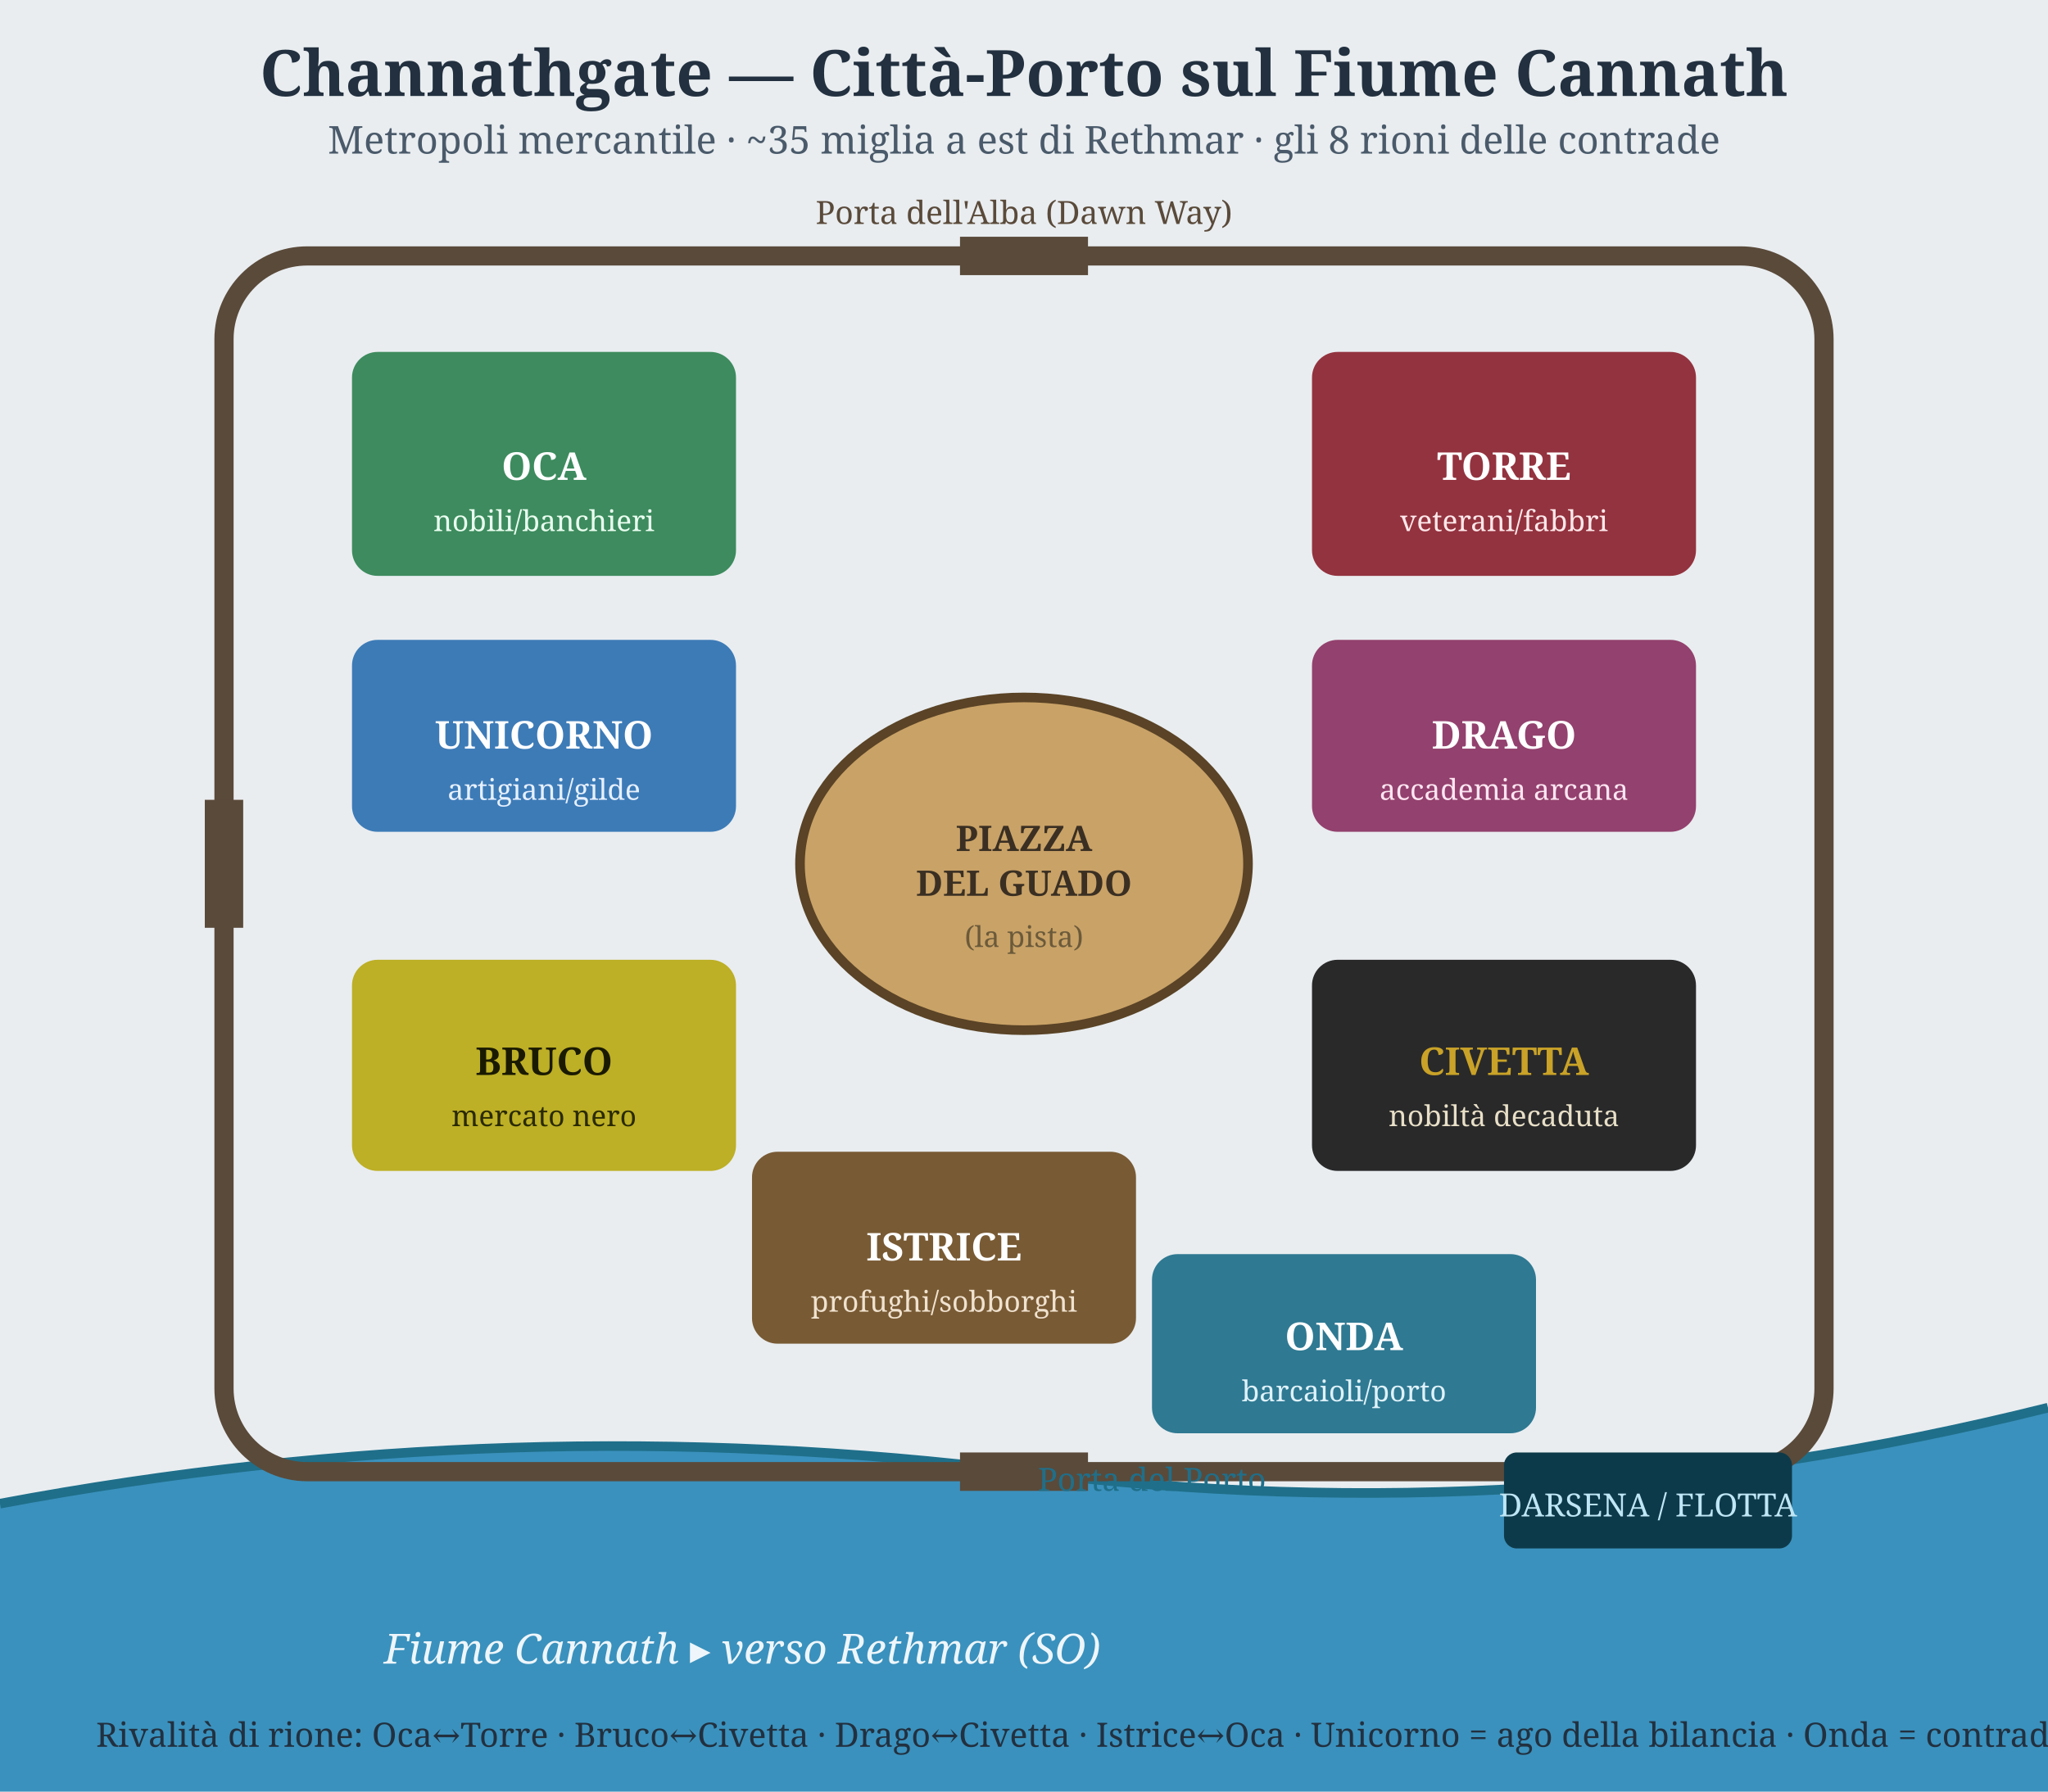
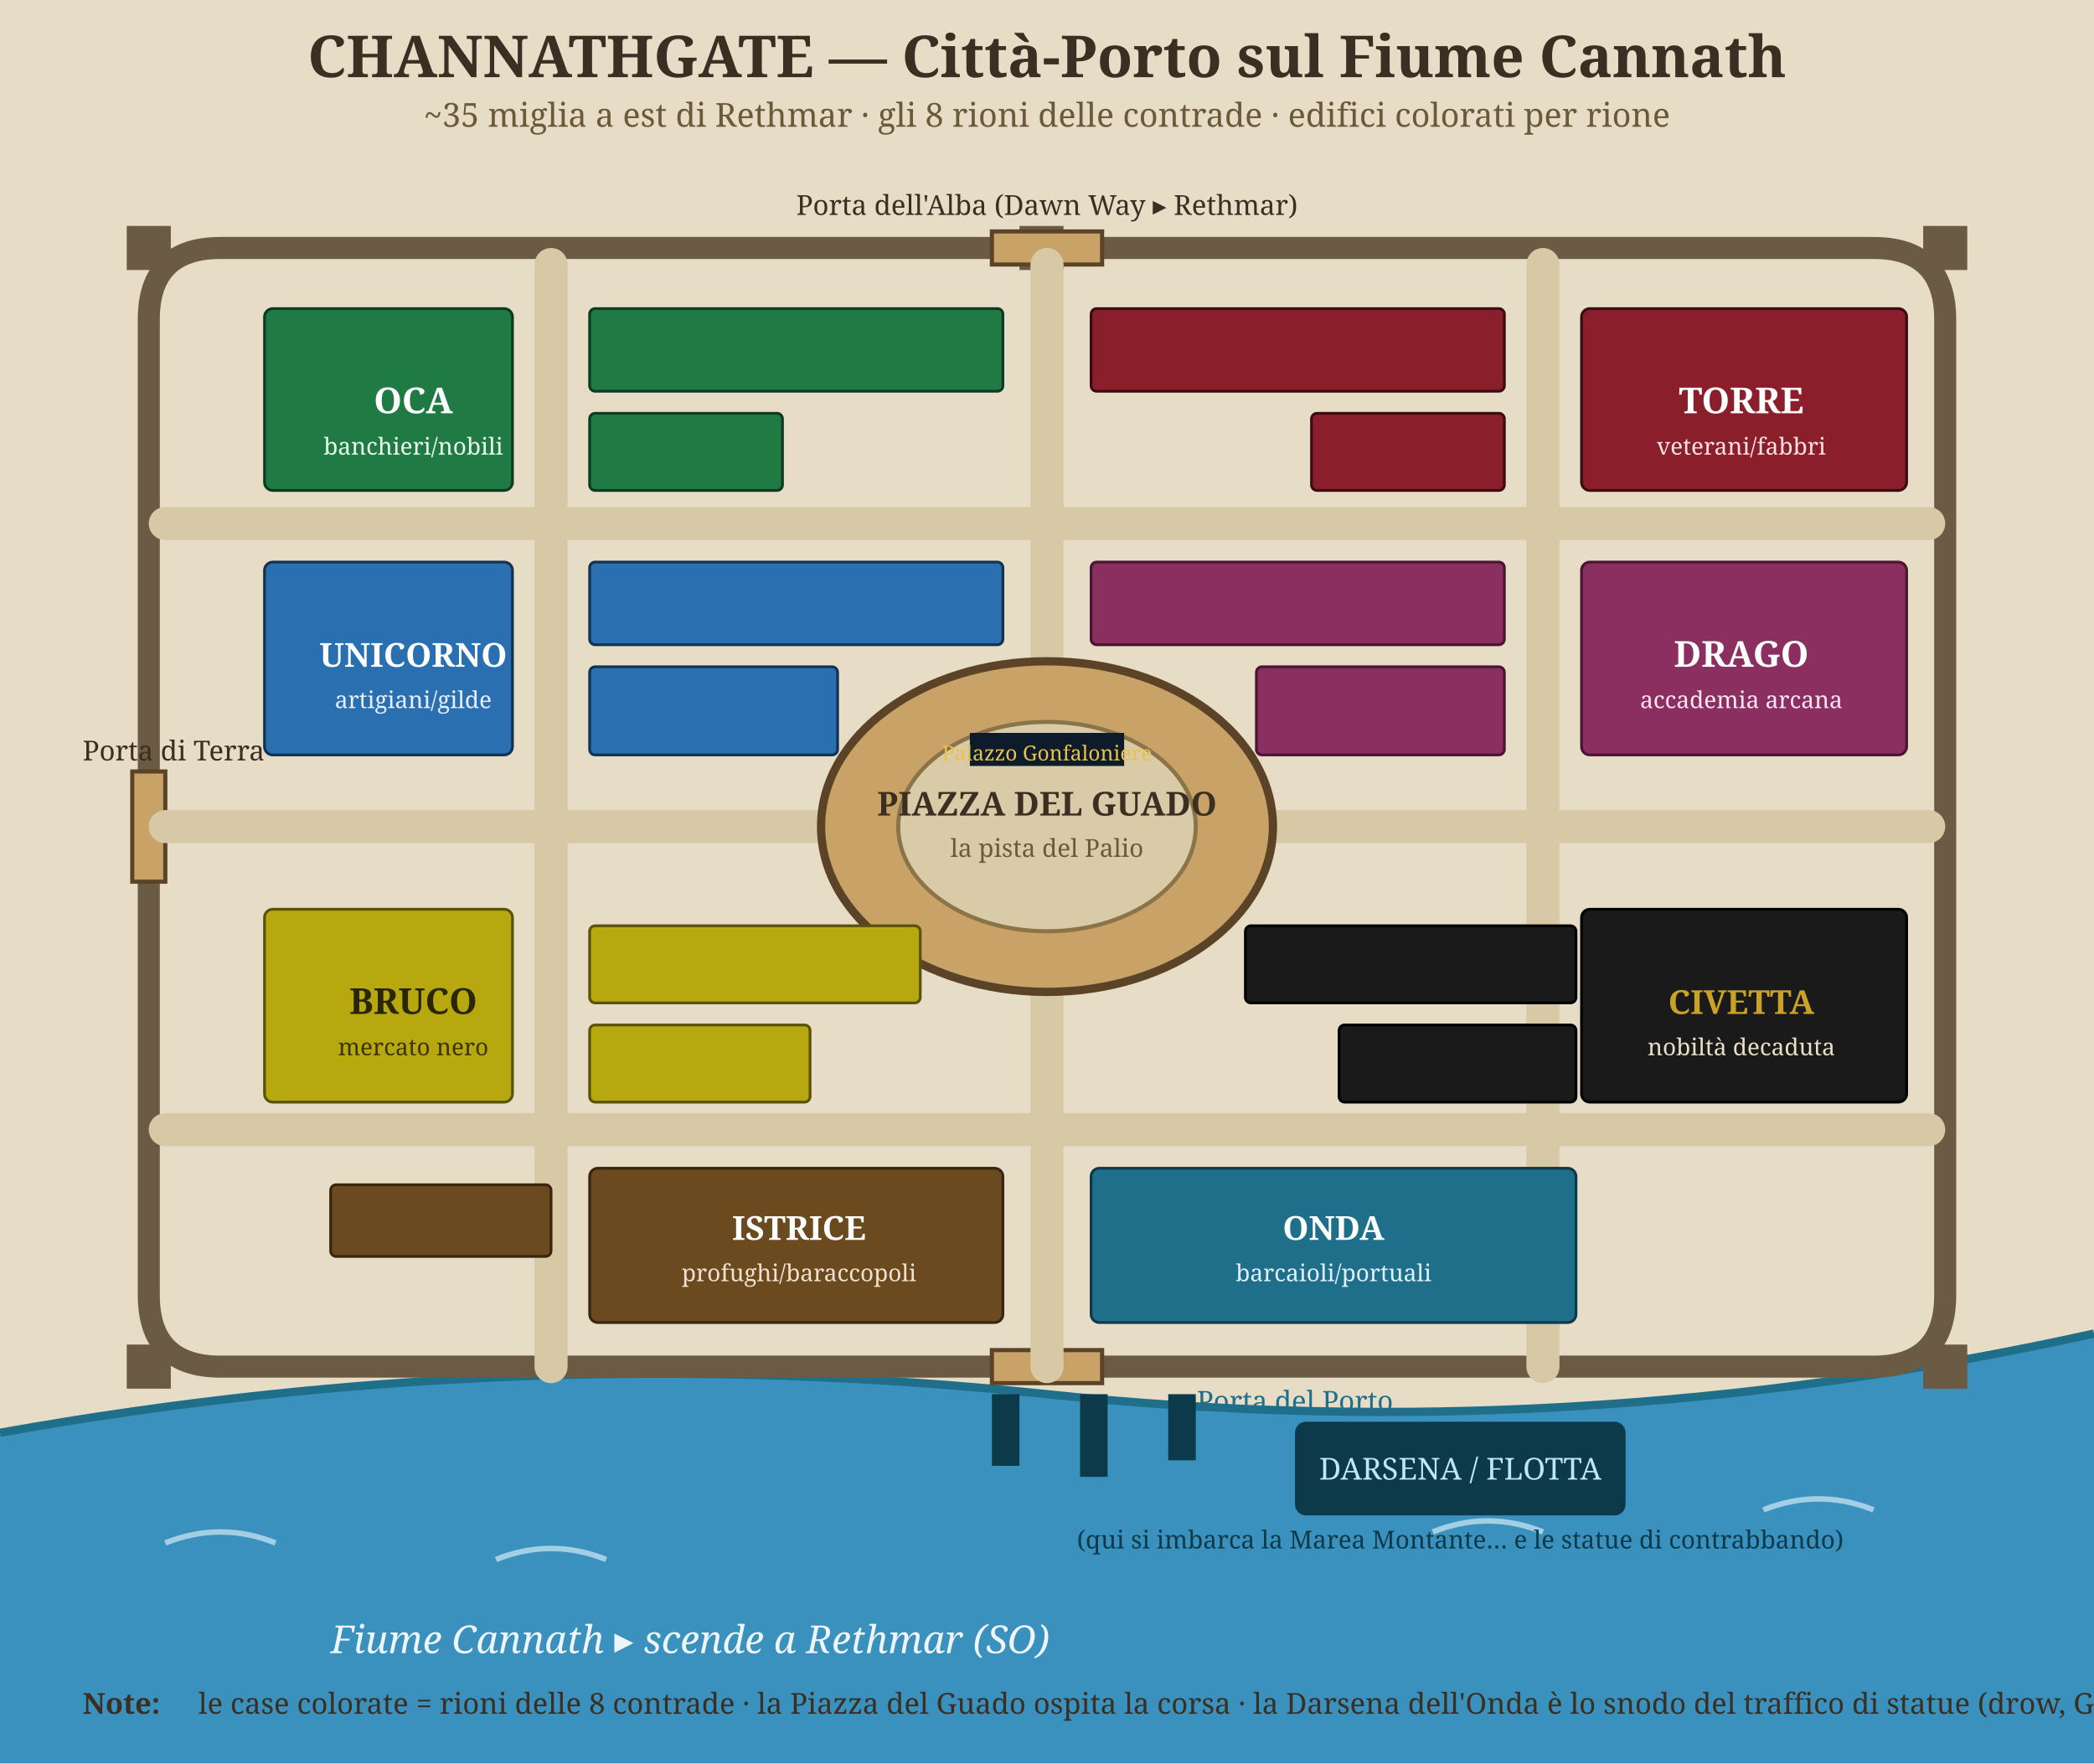
- <svg xmlns="http://www.w3.org/2000/svg" viewBox="0 0 640 560" width="640" height="560" role="img" aria-label="Channathgate — i rioni delle otto contrade">
-   <rect width="640" height="560" fill="#e9edf0" />
-   <text x="320" y="30" font-family="Georgia,serif" font-size="20" text-anchor="middle" font-weight="bold" fill="#22303f">Channathgate — Città-Porto sul Fiume Cannath</text>
-   <text x="320" y="48" font-family="Georgia,serif" font-size="12" text-anchor="middle" fill="#4a5a6a">Metropoli mercantile · ~35 miglia a est di Rethmar · gli 8 rioni delle contrade</text>
-   <path d="M0 470 q160 -30 320 -10 q160 20 320 -20 V560 H0 Z" fill="#3a91bd" />
-   <path d="M0 470 q160 -30 320 -10 q160 20 320 -20" fill="none" stroke="#1f6f8a" stroke-width="3" />
-   <text x="120" y="520" font-family="Georgia,serif" font-size="13" fill="#eef6fb" font-style="italic">Fiume Cannath ▸ verso Rethmar (SO)</text>
-   <rect x="70" y="80" width="500" height="380" rx="26" fill="none" stroke="#5a4a3a" stroke-width="6" stroke-dasharray="2 0" />
-   <rect x="300" y="74" width="40" height="12" fill="#5a4a3a" />
-   <text x="320" y="70" font-family="Georgia,serif" font-size="10" text-anchor="middle" fill="#5a4a3a">Porta dell'Alba (Dawn Way)</text>
-   <rect x="64" y="250" width="12" height="40" fill="#5a4a3a" />
-   <rect x="300" y="454" width="40" height="12" fill="#5a4a3a" />
-   <text x="360" y="466" font-family="Georgia,serif" font-size="10" text-anchor="middle" fill="#1f6f8a">Porta del Porto</text>
-   <ellipse cx="320" cy="270" rx="70" ry="52" fill="#c9a267" stroke="#5a4326" stroke-width="3" />
-   <text x="320" y="266" font-family="Georgia,serif" font-size="11" text-anchor="middle" font-weight="bold" fill="#3a2f22">PIAZZA</text>
-   <text x="320" y="280" font-family="Georgia,serif" font-size="11" text-anchor="middle" font-weight="bold" fill="#3a2f22">DEL GUADO</text>
-   <text x="320" y="296" font-family="Georgia,serif" font-size="9" text-anchor="middle" fill="#6b5a3a">(la pista)</text>
-   <g font-family="Georgia,serif" font-size="12" font-weight="bold" text-anchor="middle">
-     <g>
-       <rect x="110" y="110" width="120" height="70" rx="8" fill="#1f7a44" opacity="0.85" />
-       <text x="170" y="150" fill="#fff">OCA</text>
-       <text x="170" y="166" fill="#eafff0" font-size="9" font-weight="normal">nobili/banchieri</text>
-     </g>
-     <g>
-       <rect x="410" y="110" width="120" height="70" rx="8" fill="#8a1f2b" opacity="0.9" />
-       <text x="470" y="150" fill="#fff">TORRE</text>
-       <text x="470" y="166" fill="#ffe8ea" font-size="9" font-weight="normal">veterani/fabbri</text>
-     </g>
-     <g>
-       <rect x="410" y="200" width="120" height="60" rx="8" fill="#8a2f5f" opacity="0.9" />
-       <text x="470" y="234" fill="#fff">DRAGO</text>
-       <text x="470" y="250" fill="#ffe6f2" font-size="9" font-weight="normal">accademia arcana</text>
-     </g>
-     <g>
-       <rect x="410" y="300" width="120" height="66" rx="8" fill="#141414" opacity="0.9" />
-       <text x="470" y="336" fill="#c9a227">CIVETTA</text>
-       <text x="470" y="352" fill="#e8dfc7" font-size="9" font-weight="normal">nobiltà decaduta</text>
-     </g>
-     <g>
-       <rect x="110" y="200" width="120" height="60" rx="8" fill="#2a6fb0" opacity="0.9" />
-       <text x="170" y="234" fill="#fff">UNICORNO</text>
-       <text x="170" y="250" fill="#e6f0ff" font-size="9" font-weight="normal">artigiani/gilde</text>
-     </g>
-     <g>
-       <rect x="110" y="300" width="120" height="66" rx="8" fill="#b8a80f" opacity="0.9" />
-       <text x="170" y="336" fill="#1a1a00">BRUCO</text>
-       <text x="170" y="352" fill="#2a2a00" font-size="9" font-weight="normal">mercato nero</text>
-     </g>
-     <g>
-       <rect x="235" y="360" width="120" height="60" rx="8" fill="#6b4a1f" opacity="0.9" />
-       <text x="295" y="394" fill="#fff">ISTRICE</text>
-       <text x="295" y="410" fill="#f0e2cf" font-size="9" font-weight="normal">profughi/sobborghi</text>
-     </g>
-     <g>
-       <rect x="360" y="392" width="120" height="56" rx="8" fill="#1f6f8a" opacity="0.92" />
-       <text x="420" y="422" fill="#fff">ONDA</text>
-       <text x="420" y="438" fill="#dff2fb" font-size="9" font-weight="normal">barcaioli/porto</text>
-     </g>
+ <svg xmlns="http://www.w3.org/2000/svg" viewBox="0 0 760 640" width="760" height="640" role="img" aria-label="Channathgate — pianta della città e degli otto rioni delle contrade">
+   <rect width="760" height="640" fill="#e7ddc7" />
+   <text x="380" y="28" font-family="Georgia,serif" font-size="21" text-anchor="middle" font-weight="bold" fill="#3a2f22">CHANNATHGATE — Città-Porto sul Fiume Cannath</text>
+   <text x="380" y="46" font-family="Georgia,serif" font-size="12" text-anchor="middle" fill="#6b5a3a">~35 miglia a est di Rethmar · gli 8 rioni delle contrade · edifici colorati per rione</text>
+   <path d="M0 520 q190 -34 380 -14 q190 20 380 -22 V640 H0 Z" fill="#3a91bd" />
+   <path d="M0 520 q190 -34 380 -14 q190 20 380 -22" fill="none" stroke="#1f6f8a" stroke-width="3" />
+   <g stroke="#cfe9f4" stroke-width="2" fill="none" opacity="0.7">
+     <path d="M60 560 q20 -8 40 0" />
+     <path d="M180 566 q20 -8 40 0" />
+     <path d="M520 556 q20 -8 40 0" />
+     <path d="M640 548 q20 -8 40 0" />
  </g>
-   <g>
-     <rect x="470" y="454" width="90" height="30" rx="4" fill="#0d3a4a" />
-     <text x="515" y="474" font-family="Georgia,serif" font-size="10" fill="#bfe6f5" text-anchor="middle">DARSENA / FLOTTA</text>
+   <text x="120" y="600" font-family="Georgia,serif" font-size="14" fill="#eef6fb" font-style="italic">Fiume Cannath ▸ scende a Rethmar (SO)</text>
+   <path d="M80 90 H680 Q706 90 706 116 V470 Q706 496 680 496 H80 Q54 496 54 470 V116 Q54 90 80 90 Z" fill="none" stroke="#6b5a44" stroke-width="8" />
+   <g fill="#6b5a44">
+     <rect x="46" y="82" width="16" height="16" />
+     <rect x="698" y="82" width="16" height="16" />
+     <rect x="46" y="488" width="16" height="16" />
+     <rect x="698" y="488" width="16" height="16" />
+     <rect x="370" y="82" width="16" height="16" />
  </g>
-   <g font-family="Georgia,serif" font-size="10.5" fill="#22303f">
-     <text x="30" y="546">Rivalità di rione: Oca↔Torre · Bruco↔Civetta · Drago↔Civetta · Istrice↔Oca · Unicorno = ago della bilancia · Onda = contrada di casa (host)</text>
+   <rect x="360" y="84" width="40" height="12" fill="#c9a267" stroke="#5a4326" stroke-width="1.5" />
+   <text x="380" y="78" font-family="Georgia,serif" font-size="10" text-anchor="middle" fill="#3a2f22">Porta dell'Alba (Dawn Way ▸ Rethmar)</text>
+   <rect x="48" y="280" width="12" height="40" fill="#c9a267" stroke="#5a4326" stroke-width="1.5" />
+   <text x="30" y="276" font-family="Georgia,serif" font-size="10" fill="#3a2f22">Porta di Terra</text>
+   <rect x="360" y="490" width="40" height="12" fill="#c9a267" stroke="#5a4326" stroke-width="1.5" />
+   <text x="470" y="512" font-family="Georgia,serif" font-size="10" text-anchor="middle" fill="#1f6f8a">Porta del Porto</text>
+   <g stroke="#d8c9a6" stroke-width="12" stroke-linecap="round">
+     <line x1="380" y1="96" x2="380" y2="496" />
+     <line x1="60" y1="300" x2="700" y2="300" />
+     <line x1="200" y1="96" x2="200" y2="496" />
+     <line x1="560" y1="96" x2="560" y2="496" />
+     <line x1="60" y1="190" x2="700" y2="190" />
+     <line x1="60" y1="410" x2="700" y2="410" />
+   </g>
+   <g fill="#1f7a44" stroke="#0f3a22" stroke-width="1">
+     <rect x="96" y="112" width="90" height="66" rx="3" />
+     <rect x="214" y="112" width="150" height="30" rx="2" />
+     <rect x="214" y="150" width="70" height="28" rx="2" />
+   </g>
+   <text x="150" y="150" font-family="Georgia,serif" font-size="13" fill="#fff" font-weight="bold" text-anchor="middle">OCA</text>
+   <text x="150" y="165" font-family="Georgia,serif" font-size="8.5" fill="#e9ffe9" text-anchor="middle">banchieri/nobili</text>
+   <g fill="#8a1f2b" stroke="#3a0d12" stroke-width="1">
+     <rect x="574" y="112" width="118" height="66" rx="3" />
+     <rect x="396" y="112" width="150" height="30" rx="2" />
+     <rect x="476" y="150" width="70" height="28" rx="2" />
+   </g>
+   <text x="632" y="150" font-family="Georgia,serif" font-size="13" fill="#fff" font-weight="bold" text-anchor="middle">TORRE</text>
+   <text x="632" y="165" font-family="Georgia,serif" font-size="8.5" fill="#ffe1e4" text-anchor="middle">veterani/fabbri</text>
+   <g fill="#2a6fb0" stroke="#12324f" stroke-width="1">
+     <rect x="96" y="204" width="90" height="70" rx="3" />
+     <rect x="214" y="204" width="150" height="30" rx="2" />
+     <rect x="214" y="242" width="90" height="32" rx="2" />
+   </g>
+   <text x="150" y="242" font-family="Georgia,serif" font-size="12" fill="#fff" font-weight="bold" text-anchor="middle">UNICORNO</text>
+   <text x="150" y="257" font-family="Georgia,serif" font-size="8.5" fill="#e6f0ff" text-anchor="middle">artigiani/gilde</text>
+   <g fill="#8a2f5f" stroke="#4a1533" stroke-width="1">
+     <rect x="574" y="204" width="118" height="70" rx="3" />
+     <rect x="396" y="204" width="150" height="30" rx="2" />
+     <rect x="456" y="242" width="90" height="32" rx="2" />
+   </g>
+   <text x="632" y="242" font-family="Georgia,serif" font-size="13" fill="#fff" font-weight="bold" text-anchor="middle">DRAGO</text>
+   <text x="632" y="257" font-family="Georgia,serif" font-size="8.5" fill="#ffe6f2" text-anchor="middle">accademia arcana</text>
+   <ellipse cx="380" cy="300" rx="82" ry="60" fill="#c9a267" stroke="#5a4326" stroke-width="3" />
+   <ellipse cx="380" cy="300" rx="54" ry="38" fill="#d9cba8" stroke="#8a7448" stroke-width="1.5" />
+   <text x="380" y="296" font-family="Georgia,serif" font-size="12" text-anchor="middle" font-weight="bold" fill="#3a2f22">PIAZZA DEL GUADO</text>
+   <text x="380" y="311" font-family="Georgia,serif" font-size="9" text-anchor="middle" fill="#6b5a3a">la pista del Palio</text>
+   <rect x="352" y="266" width="56" height="12" fill="#0d1b2a" />
+   <text x="380" y="276" font-family="Georgia,serif" font-size="7.5" fill="#e9c24a" text-anchor="middle">Palazzo Gonfaloniere</text>
+   <g fill="#b8a80f" stroke="#5a5206" stroke-width="1">
+     <rect x="96" y="330" width="90" height="70" rx="3" />
+     <rect x="214" y="336" width="120" height="28" rx="2" />
+     <rect x="214" y="372" width="80" height="28" rx="2" />
+   </g>
+   <text x="150" y="368" font-family="Georgia,serif" font-size="13" fill="#2a2600" font-weight="bold" text-anchor="middle">BRUCO</text>
+   <text x="150" y="383" font-family="Georgia,serif" font-size="8.5" fill="#3a3400" text-anchor="middle">mercato nero</text>
+   <g fill="#1a1a1a" stroke="#000" stroke-width="1">
+     <rect x="574" y="330" width="118" height="70" rx="3" />
+     <rect x="452" y="336" width="120" height="28" rx="2" />
+     <rect x="486" y="372" width="86" height="28" rx="2" />
+   </g>
+   <text x="632" y="368" font-family="Georgia,serif" font-size="12" fill="#c9a227" font-weight="bold" text-anchor="middle">CIVETTA</text>
+   <text x="632" y="383" font-family="Georgia,serif" font-size="8.5" fill="#e8dfc7" text-anchor="middle">nobiltà decaduta</text>
+   <g fill="#6b4a1f" stroke="#3a2610" stroke-width="1">
+     <rect x="214" y="424" width="150" height="56" rx="3" />
+     <rect x="120" y="430" width="80" height="26" rx="2" />
+   </g>
+   <text x="290" y="450" font-family="Georgia,serif" font-size="12" fill="#fff" font-weight="bold" text-anchor="middle">ISTRICE</text>
+   <text x="290" y="465" font-family="Georgia,serif" font-size="8.5" fill="#f0e2cf" text-anchor="middle">profughi/baraccopoli</text>
+   <g fill="#1f6f8a" stroke="#0d3a4a" stroke-width="1">
+     <rect x="396" y="424" width="176" height="56" rx="3" />
+   </g>
+   <text x="484" y="450" font-family="Georgia,serif" font-size="12" fill="#fff" font-weight="bold" text-anchor="middle">ONDA</text>
+   <text x="484" y="465" font-family="Georgia,serif" font-size="8.5" fill="#dff2fb" text-anchor="middle">barcaioli/portuali</text>
+   <g fill="#0d3a4a">
+     <rect x="360" y="506" width="10" height="26" />
+     <rect x="392" y="506" width="10" height="30" />
+     <rect x="424" y="506" width="10" height="24" />
+   </g>
+   <rect x="470" y="516" width="120" height="34" rx="4" fill="#0d3a4a" />
+   <text x="530" y="537" font-family="Georgia,serif" font-size="11" fill="#bfe6f5" text-anchor="middle">DARSENA / FLOTTA</text>
+   <text x="530" y="562" font-family="Georgia,serif" font-size="9" fill="#0d3a4a" text-anchor="middle">(qui si imbarca la Marea Montante… e le statue di contrabbando)</text>
+   <g font-family="Georgia,serif" font-size="10.5" fill="#3a2f22">
+     <text x="30" y="622" font-weight="bold">Note:</text>
+     <text x="72" y="622">le case colorate = rioni delle 8 contrade · la Piazza del Guado ospita la corsa · la Darsena dell'Onda è lo snodo del traffico di statue (drow, Giorno 2)</text>
  </g>
</svg>
